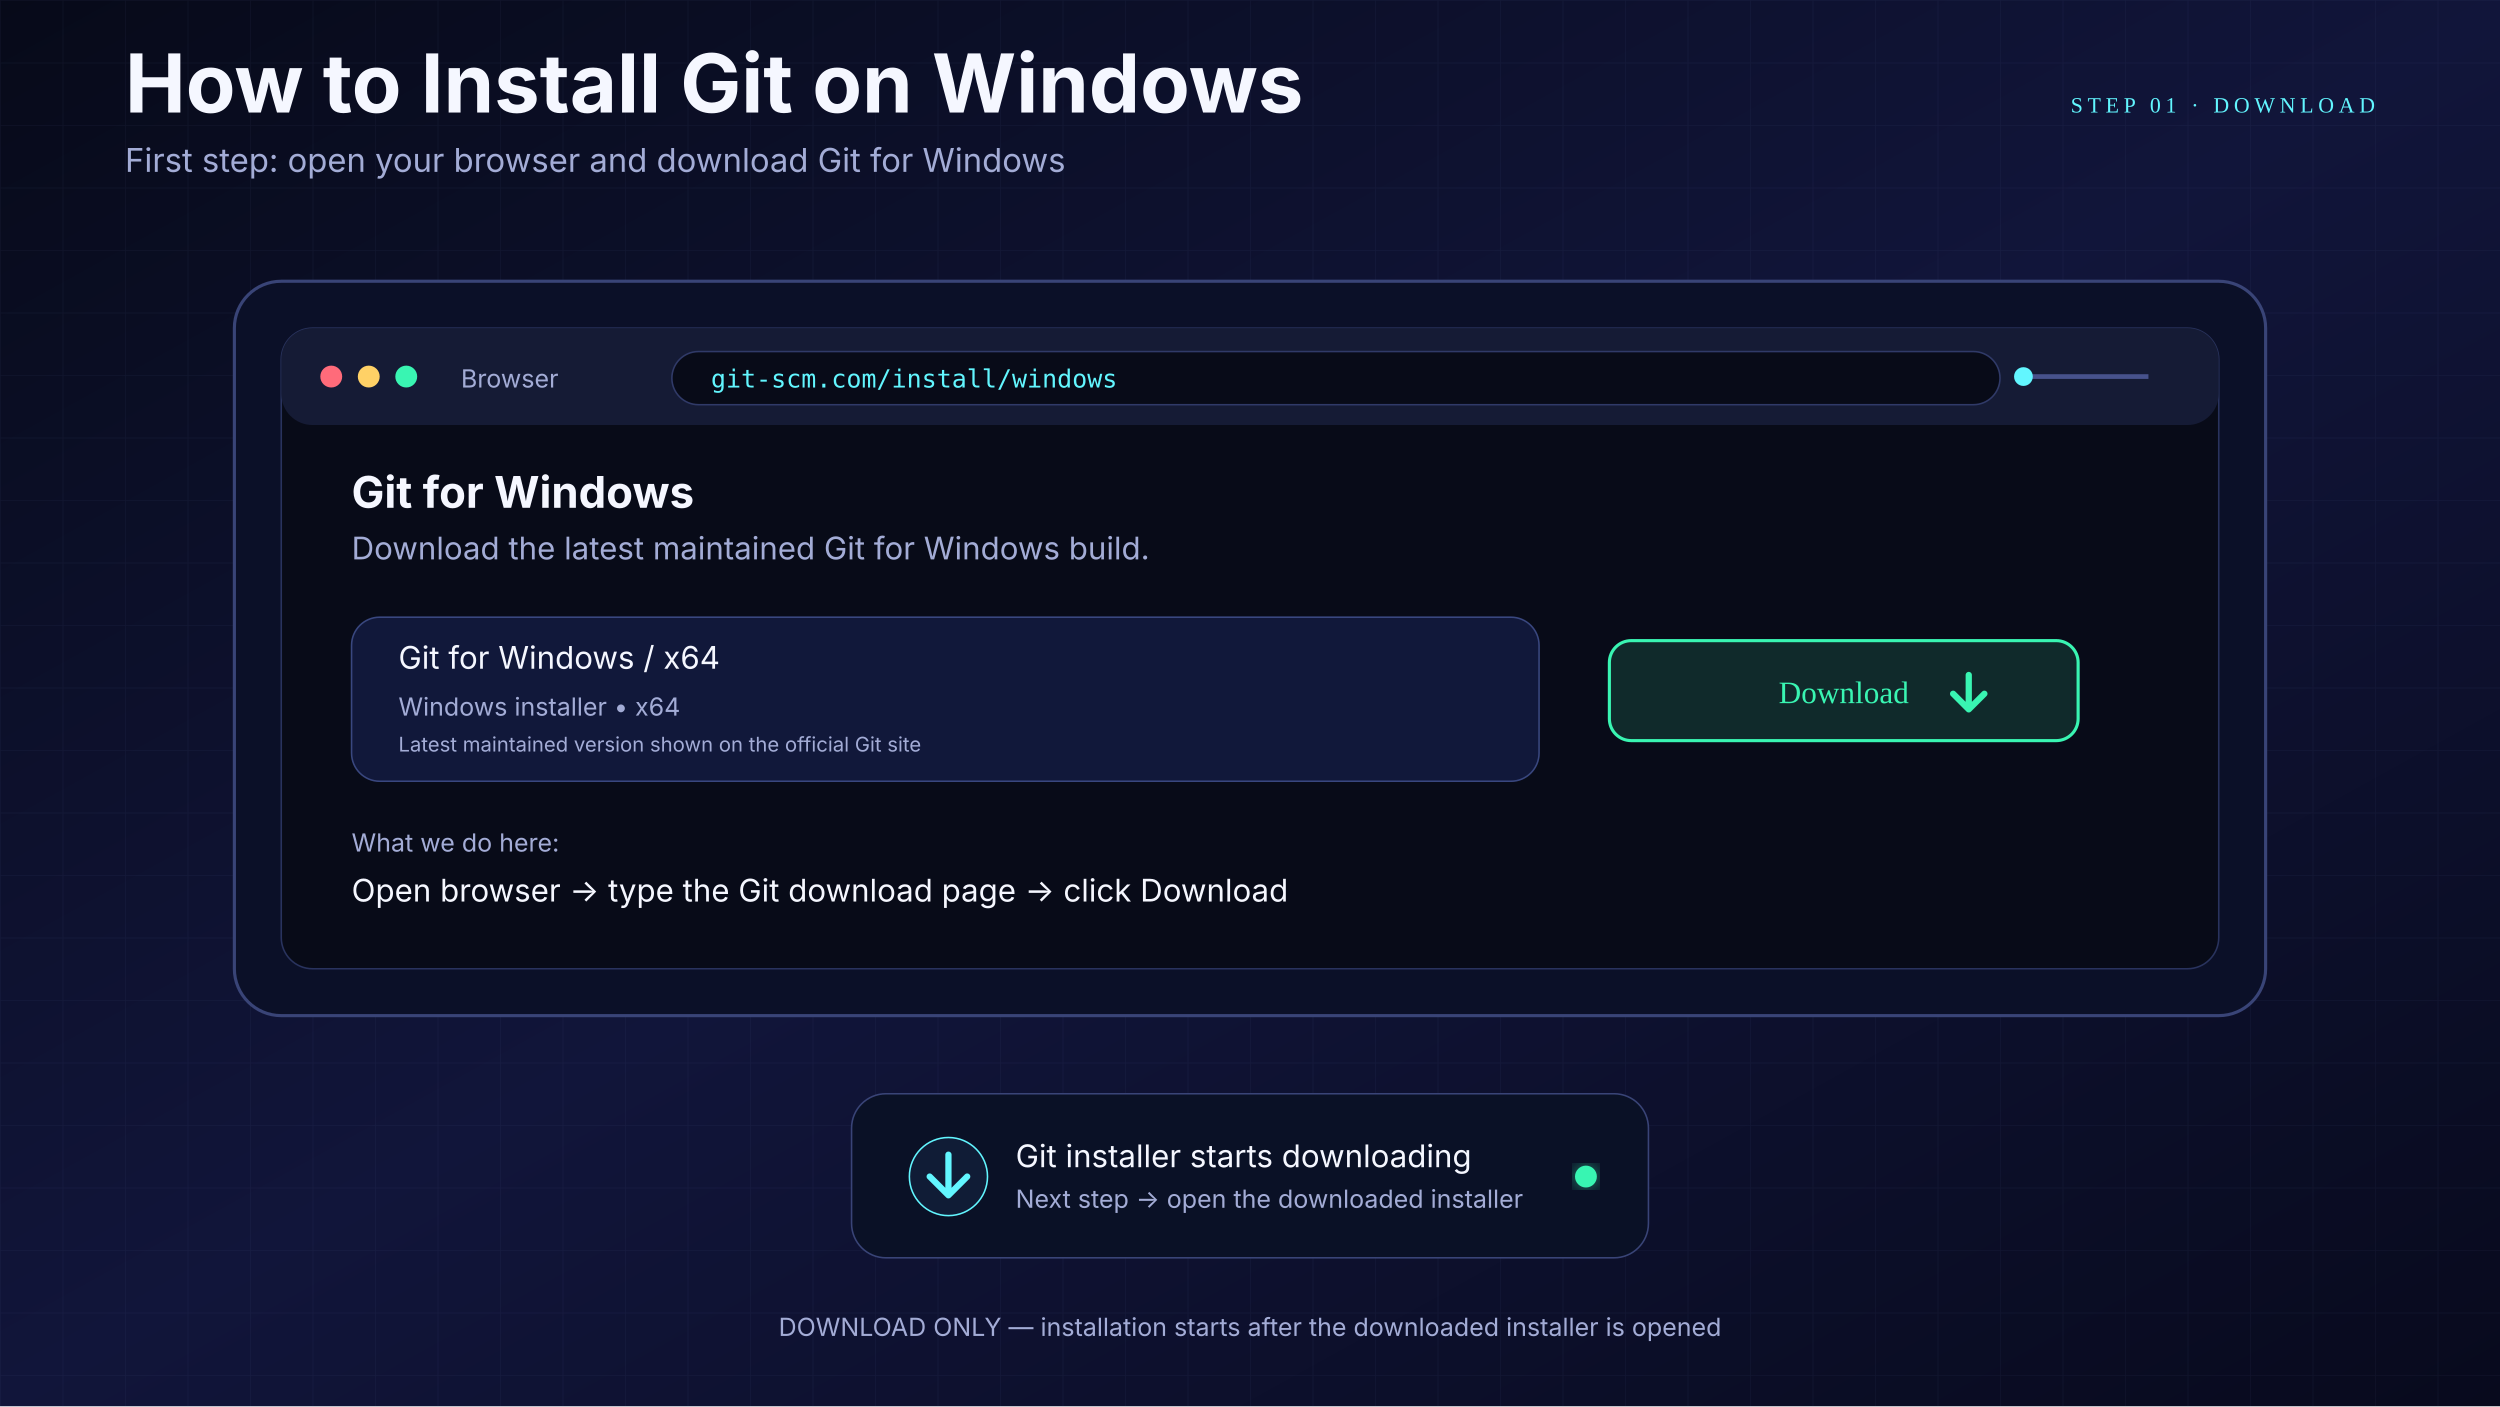
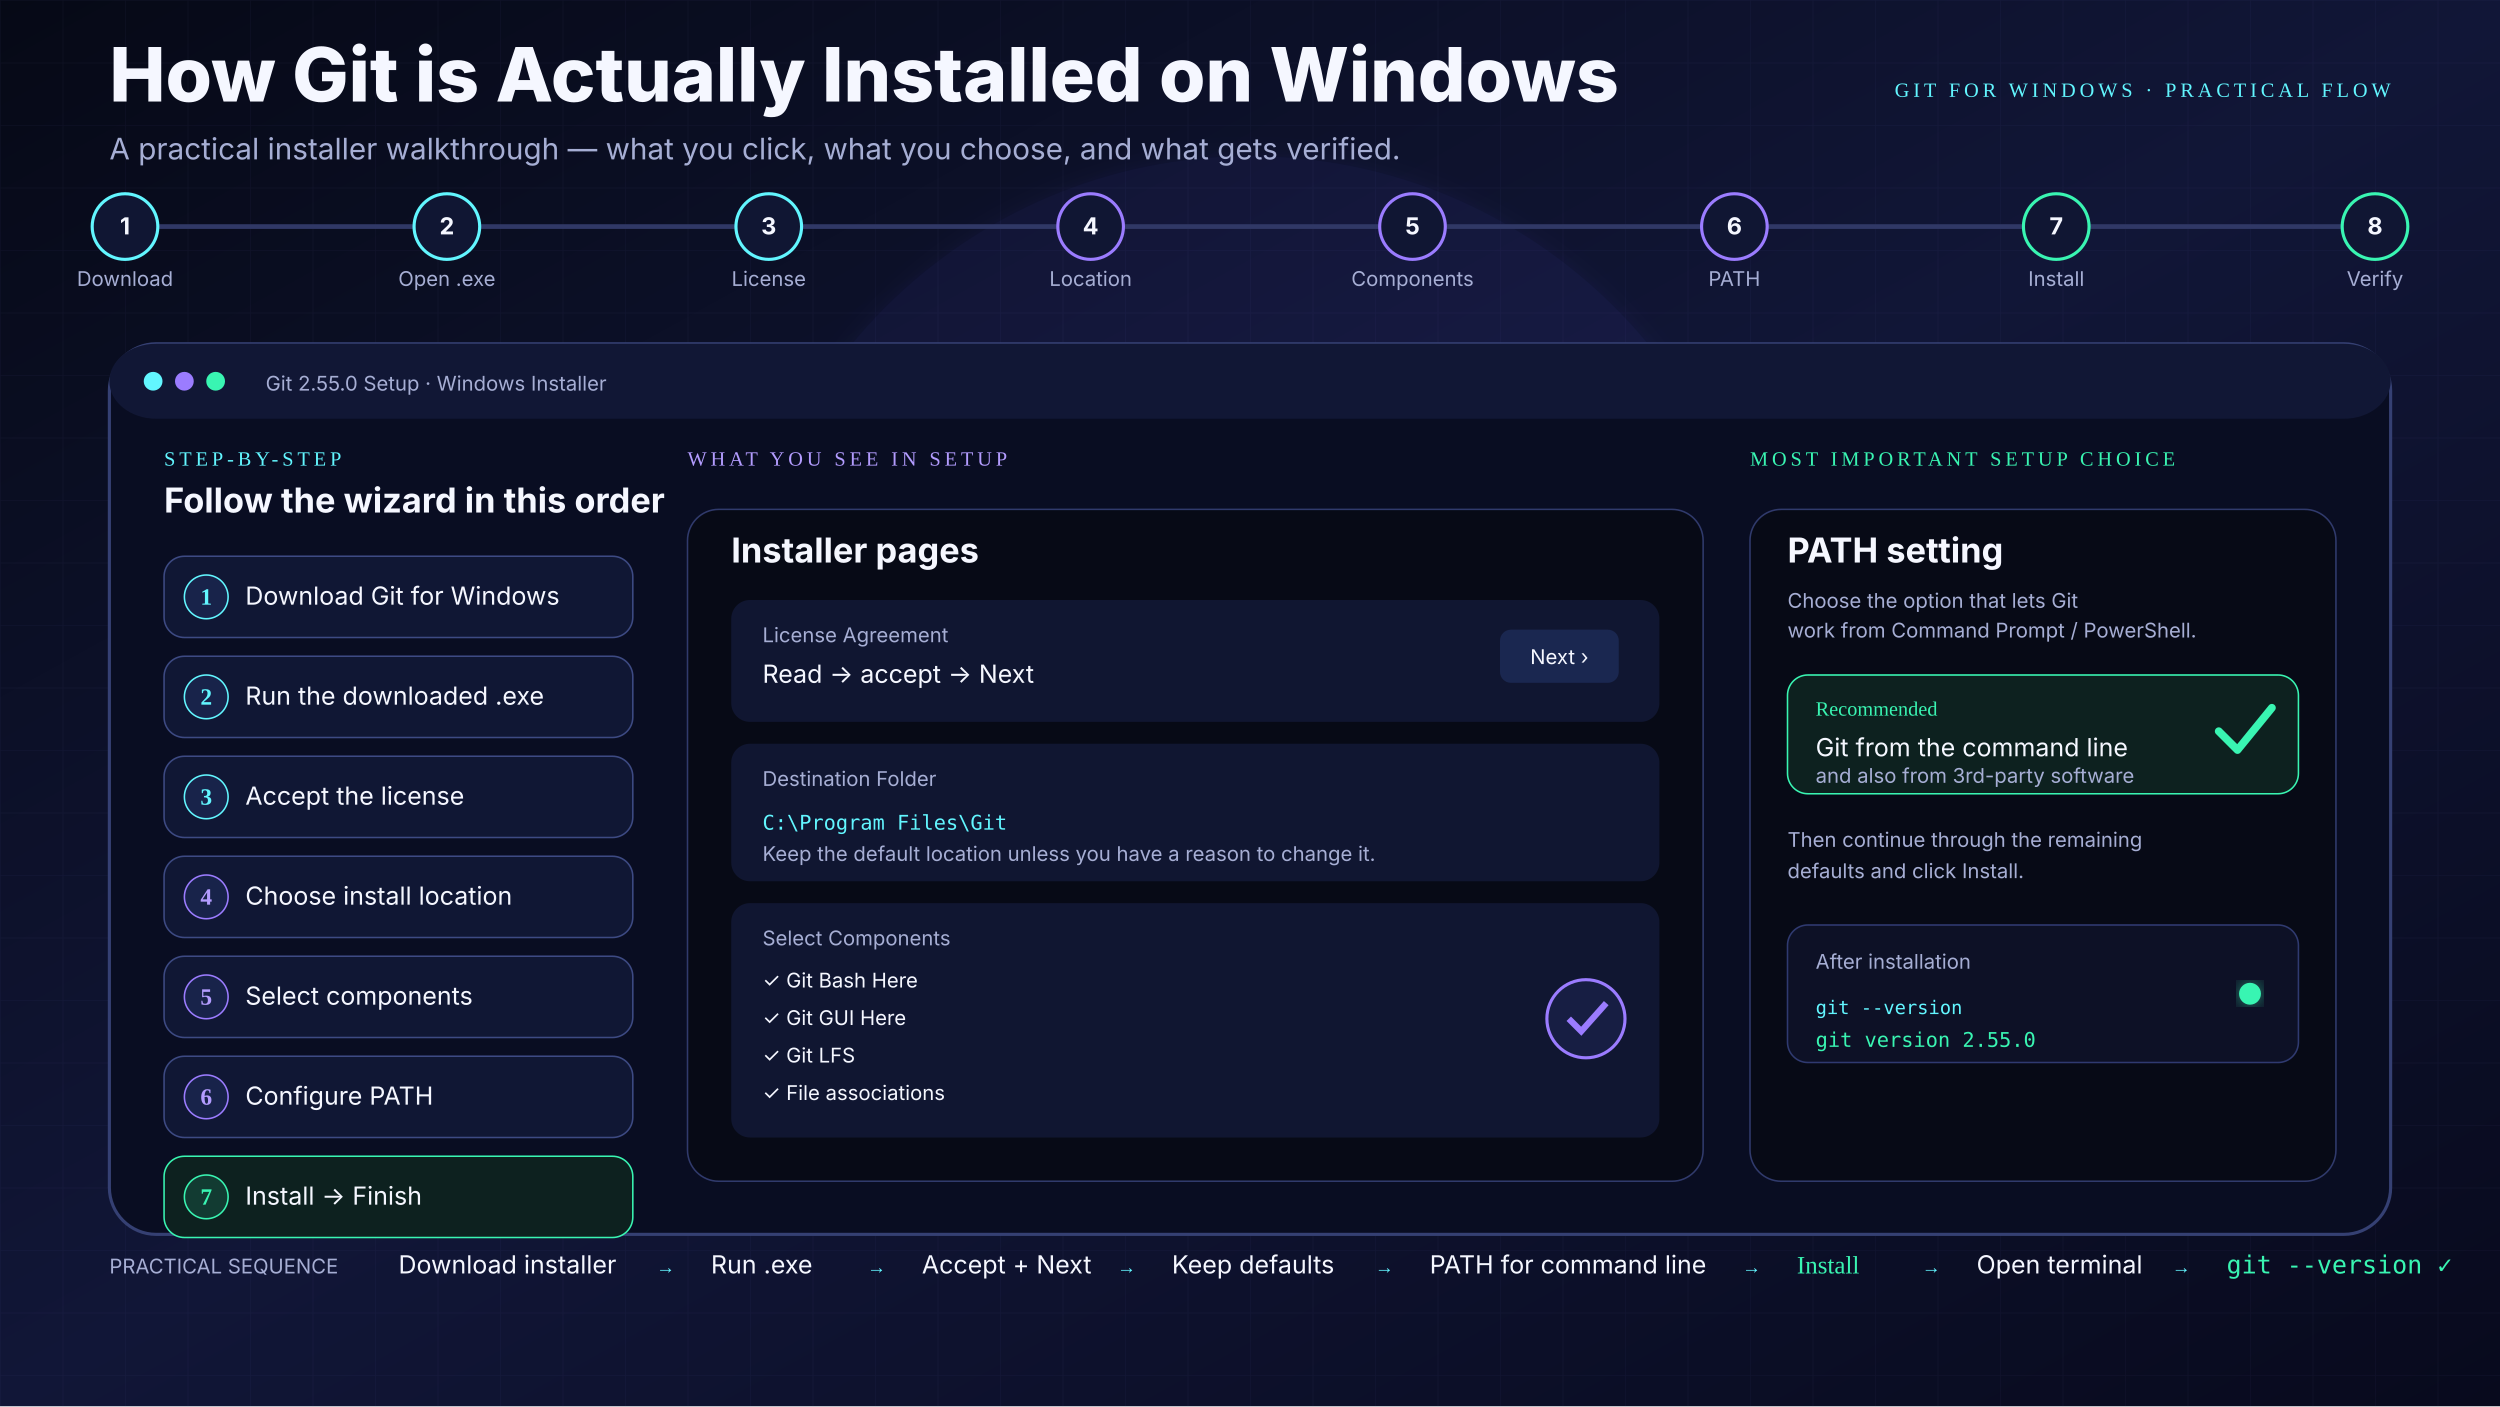
<svg xmlns="http://www.w3.org/2000/svg" width="1600" height="900" viewBox="0 0 1600 900">
  <defs>
    <linearGradient id="bg" x1="0" y1="0" x2="1" y2="1">
-       <stop stop-color="#070A19" />
-       <stop offset=".5" stop-color="#11153A" />
+       <stop stop-color="#060916" />
+       <stop offset=".5" stop-color="#111637" />
      <stop offset="1" stop-color="#080A1D" />
    </linearGradient>
    <linearGradient id="accent" x1="0" y1="0" x2="1" y2="0">
      <stop stop-color="#62F6FF" />
      <stop offset=".5" stop-color="#9B7CFF" />
      <stop offset="1" stop-color="#39F5B2" />
    </linearGradient>
    <filter id="glow">
      <feGaussianBlur stdDeviation="7" result="b" />
      <feMerge>
        <feMergeNode in="b" />
        <feMergeNode in="SourceGraphic" />
      </feMerge>
    </filter>
    <pattern id="grid" width="40" height="40" patternUnits="userSpaceOnUse">
-       <path d="M40 0H0V40" fill="none" stroke="#7882C7" stroke-opacity=".07" />
+       <path d="M40 0H0V40" fill="none" stroke="#7882C7" stroke-opacity=".06" />
    </pattern>
    <style>
-  .t{font-family:Inter,Segoe UI,Arial,sans-serif;fill:#F5F7FF}.m{font-family:Inter,Segoe UI,Arial,sans-serif;fill:#A3ACD6}.mono{font-family:ui-monospace,SFMono-Regular,Consolas,monospace}.cyan{fill:#62F6FF}.green{fill:#39F5B2}.purple{fill:#B39CFF}.label{font-size:14px;letter-spacing:3px}.title{font-size:52px;font-weight:750}.sub{font-size:21px}.step{font-size:16px;font-weight:700}.small{font-size:16px}.body{font-size:20px}.big{font-size:28px;font-weight:700}.tiny{font-size:13px}
-  </style>
+     .t{font-family:Inter,Segoe UI,Arial,sans-serif;fill:#F5F7FF}.m{font-family:Inter,Segoe UI,Arial,sans-serif;fill:#A6AED4}.mono{font-family:ui-monospace,SFMono-Regular,Consolas,monospace}.cyan{fill:#62F6FF}.green{fill:#39F5B2}.purple{fill:#B39CFF}.label{font-size:13px;letter-spacing:2.5px}.title{font-size:48px;font-weight:760}.sub{font-size:19px}.h{font-size:22px;font-weight:700}.body{font-size:16px}.tiny{font-size:13px}.step{font-size:15px;font-weight:700}
+   </style>
  </defs>
  <rect width="1600" height="900" fill="url(#bg)" />
  <rect width="1600" height="900" fill="url(#grid)" />
-   <text x="80" y="72" class="t title">How to Install Git on Windows</text>
-   <text x="80" y="110" class="m sub">First step: open your browser and download Git for Windows</text>
-   <text x="1520" y="72" text-anchor="end" class="cyan label">STEP 01 · DOWNLOAD</text>
-   <g transform="translate(150 180)">
-     <rect width="1300" height="470" rx="30" fill="#0B1028" stroke="#394477" stroke-width="2" />
-     <rect x="30" y="30" width="1240" height="410" rx="20" fill="#080B18" stroke="#29335E" />
-     <rect x="30" y="30" width="1240" height="62" rx="20" fill="#151B35" />
-     <circle cx="62" cy="61" r="7" fill="#FF6B7A" />
-     <circle cx="86" cy="61" r="7" fill="#FFD166" />
-     <circle cx="110" cy="61" r="7" fill="#39F5B2" />
-     <text x="145" y="68" class="m small">Browser</text>
-     <rect x="280" y="45" width="850" height="34" rx="17" fill="#080B18" stroke="#303A68" />
-     <text x="305" y="68" class="mono small cyan">git-scm.com/install/windows</text>
-     <path d="M1145 61h80" stroke="#47528C" stroke-width="3" />
-     <circle cx="1145" cy="61" r="6" fill="#62F6FF">
-       <animate attributeName="cx" values="1145;1225;1145" dur="1.8s" repeatCount="indefinite" />
-     </circle>
-     <text x="75" y="145" class="t big">Git for Windows</text>
-     <text x="75" y="178" class="m body">Download the latest maintained Git for Windows build.</text>
-     <rect x="75" y="215" width="760" height="105" rx="18" fill="#11183A" stroke="#39477F" />
-     <text x="105" y="248" class="t body">Git for Windows / x64</text>
-     <text x="105" y="278" class="m small">Windows installer • x64</text>
-     <text x="105" y="301" class="m tiny">Latest maintained version shown on the official Git site</text>
-     <rect x="880" y="230" width="300" height="64" rx="14" fill="#102A2B" stroke="#39F5B2" stroke-width="2" />
-     <text x="1030" y="270" text-anchor="middle" class="green body">Download</text>
-     <path d="M1110 252v20M1100 264l10 10 10-10" fill="none" stroke="#39F5B2" stroke-width="4" stroke-linecap="round" stroke-linejoin="round" />
-     <text x="75" y="365" class="m small">What we do here:</text>
-     <text x="75" y="397" class="t body">Open browser → type the Git download page → click Download</text>
+   <circle cx="800" cy="430" r="330" fill="#625CFF" opacity=".07" filter="url(#glow)" />
+   <text x="70" y="65" class="t title">How Git is Actually Installed on Windows</text>
+   <text x="70" y="102" class="m sub">A practical installer walkthrough — what you click, what you choose, and what gets verified.</text>
+   <text x="1530" y="62" text-anchor="end" class="cyan label">GIT FOR WINDOWS · PRACTICAL FLOW</text>
+   <line x1="80" y1="145" x2="1520" y2="145" stroke="#303866" stroke-width="3" />
+   <line x1="80" y1="145" x2="1520" y2="145" stroke="url(#accent)" stroke-width="3" stroke-dasharray="85 1355">
+     <animate attributeName="stroke-dashoffset" values="1440;0" dur="4.5s" repeatCount="indefinite" />
+   </line>
+   <g class="t step" text-anchor="middle">
+     <circle cx="80" cy="145" r="21" fill="#101633" stroke="#62F6FF" stroke-width="2" />
+     <text x="80" y="150">1</text>
+     <circle cx="286" cy="145" r="21" fill="#101633" stroke="#62F6FF" stroke-width="2" />
+     <text x="286" y="150">2</text>
+     <circle cx="492" cy="145" r="21" fill="#101633" stroke="#62F6FF" stroke-width="2" />
+     <text x="492" y="150">3</text>
+     <circle cx="698" cy="145" r="21" fill="#101633" stroke="#9B7CFF" stroke-width="2" />
+     <text x="698" y="150">4</text>
+     <circle cx="904" cy="145" r="21" fill="#101633" stroke="#9B7CFF" stroke-width="2" />
+     <text x="904" y="150">5</text>
+     <circle cx="1110" cy="145" r="21" fill="#101633" stroke="#9B7CFF" stroke-width="2" />
+     <text x="1110" y="150">6</text>
+     <circle cx="1316" cy="145" r="21" fill="#101633" stroke="#39F5B2" stroke-width="2" />
+     <text x="1316" y="150">7</text>
+     <circle cx="1520" cy="145" r="21" fill="#101633" stroke="#39F5B2" stroke-width="2" />
+     <text x="1520" y="150">8</text>
  </g>
-   <g transform="translate(545 700)">
-     <rect width="510" height="105" rx="22" fill="#0A1126" stroke="#394477" />
-     <circle cx="62" cy="53" r="25" fill="#101C36" stroke="#62F6FF" />
-     <path d="M62 39v25M50 53l12 12 12-12" stroke="#62F6FF" stroke-width="4" fill="none" stroke-linecap="round" stroke-linejoin="round" />
-     <text x="105" y="47" class="t body">Git installer starts downloading</text>
-     <text x="105" y="73" class="m small">Next step → open the downloaded installer</text>
-     <circle cx="470" cy="53" r="7" fill="#39F5B2" filter="url(#glow)">
-       <animate attributeName="cx" values="430;480;430" dur="1.6s" repeatCount="indefinite" />
-     </circle>
+   <g class="m tiny" text-anchor="middle">
+     <text x="80" y="183">Download</text>
+     <text x="286" y="183">Open .exe</text>
+     <text x="492" y="183">License</text>
+     <text x="698" y="183">Location</text>
+     <text x="904" y="183">Components</text>
+     <text x="1110" y="183">PATH</text>
+     <text x="1316" y="183">Install</text>
+     <text x="1520" y="183">Verify</text>
  </g>
-   <text x="800" y="855" text-anchor="middle" class="m small">DOWNLOAD ONLY — installation starts after the downloaded installer is opened</text>
+   <g transform="translate(70 220)">
+     <rect width="1460" height="570" rx="30" fill="#090D22" stroke="#354073" stroke-width="2" />
+     <rect x="0" y="0" width="1460" height="48" rx="30" fill="#111735" />
+     <circle cx="28" cy="24" r="6" fill="#62F6FF" />
+     <circle cx="48" cy="24" r="6" fill="#9B7CFF" />
+     <circle cx="68" cy="24" r="6" fill="#39F5B2" />
+     <text x="100" y="30" class="m tiny">Git 2.55.0 Setup · Windows Installer</text>
+     <g transform="translate(35 78)">
+       <text x="0" y="0" class="cyan label">STEP-BY-STEP</text>
+       <text x="0" y="30" class="t h">Follow the wizard in this order</text>
+       <g transform="translate(0 58)">
+         <rect width="300" height="52" rx="13" fill="#101734" stroke="#3D4A83" />
+         <circle cx="27" cy="26" r="14" fill="#18234A" stroke="#62F6FF" />
+         <text x="27" y="31" text-anchor="middle" class="cyan step">1</text>
+         <text x="52" y="31" class="t body">Download Git for Windows</text>
+         <rect y="64" width="300" height="52" rx="13" fill="#101734" stroke="#3D4A83" />
+         <circle cx="27" cy="90" r="14" fill="#18234A" stroke="#62F6FF" />
+         <text x="27" y="95" text-anchor="middle" class="cyan step">2</text>
+         <text x="52" y="95" class="t body">Run the downloaded .exe</text>
+         <rect y="128" width="300" height="52" rx="13" fill="#101734" stroke="#3D4A83" />
+         <circle cx="27" cy="154" r="14" fill="#18234A" stroke="#62F6FF" />
+         <text x="27" y="159" text-anchor="middle" class="cyan step">3</text>
+         <text x="52" y="159" class="t body">Accept the license</text>
+         <rect y="192" width="300" height="52" rx="13" fill="#101734" stroke="#3D4A83" />
+         <circle cx="27" cy="218" r="14" fill="#18234A" stroke="#9B7CFF" />
+         <text x="27" y="223" text-anchor="middle" class="purple step">4</text>
+         <text x="52" y="223" class="t body">Choose install location</text>
+         <rect y="256" width="300" height="52" rx="13" fill="#101734" stroke="#3D4A83" />
+         <circle cx="27" cy="282" r="14" fill="#18234A" stroke="#9B7CFF" />
+         <text x="27" y="287" text-anchor="middle" class="purple step">5</text>
+         <text x="52" y="287" class="t body">Select components</text>
+         <rect y="320" width="300" height="52" rx="13" fill="#101734" stroke="#3D4A83" />
+         <circle cx="27" cy="346" r="14" fill="#18234A" stroke="#9B7CFF" />
+         <text x="27" y="351" text-anchor="middle" class="purple step">6</text>
+         <text x="52" y="351" class="t body">Configure PATH</text>
+         <rect y="384" width="300" height="52" rx="13" fill="#0D211F" stroke="#39F5B2" />
+         <circle cx="27" cy="410" r="14" fill="#123B32" stroke="#39F5B2" />
+         <text x="27" y="415" text-anchor="middle" class="green step">7</text>
+         <text x="52" y="415" class="t body">Install → Finish</text>
+       </g>
+     </g>
+     <g transform="translate(370 78)">
+       <text x="0" y="0" class="purple label">WHAT YOU SEE IN SETUP</text>
+       <rect x="0" y="28" width="650" height="430" rx="20" fill="#070A16" stroke="#303A6C" />
+       <text x="28" y="62" class="t h">Installer pages</text>
+       <rect x="28" y="86" width="594" height="78" rx="12" fill="#101631" />
+       <text x="48" y="113" class="m tiny">License Agreement</text>
+       <text x="48" y="139" class="t body">Read → accept → Next</text>
+       <rect x="520" y="105" width="76" height="34" rx="7" fill="#1A2750" />
+       <text x="558" y="127" text-anchor="middle" class="t tiny">Next ›</text>
+       <rect x="28" y="178" width="594" height="88" rx="12" fill="#101631" />
+       <text x="48" y="205" class="m tiny">Destination Folder</text>
+       <text x="48" y="233" class="mono tiny cyan">C:\Program Files\Git</text>
+       <text x="48" y="253" class="m tiny">Keep the default location unless you have a reason to change it.</text>
+       <rect x="28" y="280" width="594" height="150" rx="12" fill="#101631" />
+       <text x="48" y="307" class="m tiny">Select Components</text>
+       <text x="48" y="334" class="t tiny">✓ Git Bash Here</text>
+       <text x="48" y="358" class="t tiny">✓ Git GUI Here</text>
+       <text x="48" y="382" class="t tiny">✓ Git LFS</text>
+       <text x="48" y="406" class="t tiny">✓ File associations</text>
+       <circle cx="575" cy="354" r="25" fill="#171E43" stroke="#9B7CFF" stroke-width="2">
+         <animate attributeName="r" values="21;28;21" dur="1.8s" repeatCount="indefinite" />
+       </circle>
+       <path d="M564 354l8 8 16-18" fill="none" stroke="#9B7CFF" stroke-width="4" />
+     </g>
+     <g transform="translate(1050 78)">
+       <text x="0" y="0" class="green label">MOST IMPORTANT SETUP CHOICE</text>
+       <rect x="0" y="28" width="375" height="430" rx="20" fill="#070A16" stroke="#303A6C" />
+       <text x="24" y="62" class="t h">PATH setting</text>
+       <text x="24" y="91" class="m tiny">Choose the option that lets Git</text>
+       <text x="24" y="110" class="m tiny">work from Command Prompt / PowerShell.</text>
+       <rect x="24" y="134" width="327" height="76" rx="13" fill="#0D211F" stroke="#39F5B2" />
+       <text x="42" y="160" class="green tiny">Recommended</text>
+       <text x="42" y="186" class="t body">Git from the command line</text>
+       <text x="42" y="203" class="m tiny">and also from 3rd-party software</text>
+       <path d="M300 170l12 12 22-27" fill="none" stroke="#39F5B2" stroke-width="5" stroke-linecap="round" stroke-linejoin="round" />
+       <text x="24" y="244" class="m tiny">Then continue through the remaining</text>
+       <text x="24" y="264" class="m tiny">defaults and click Install.</text>
+       <rect x="24" y="294" width="327" height="88" rx="13" fill="#0D1126" stroke="#2F3A70" />
+       <text x="42" y="322" class="m tiny">After installation</text>
+       <text x="42" y="351" class="mono small cyan">git --version</text>
+       <text x="42" y="372" class="mono tiny green">git version 2.55.0</text>
+       <circle cx="320" cy="338" r="7" fill="#39F5B2" filter="url(#glow)">
+         <animate attributeName="opacity" values=".3;1;.3" dur="1.3s" repeatCount="indefinite" />
+       </circle>
+     </g>
+   </g>
+   <g transform="translate(70 815)">
+     <text x="0" y="0" class="m tiny">PRACTICAL SEQUENCE</text>
+     <text x="185" y="0" class="t body">Download installer</text>
+     <text x="350" y="0" class="cyan">→</text>
+     <text x="385" y="0" class="t body">Run .exe</text>
+     <text x="485" y="0" class="cyan">→</text>
+     <text x="520" y="0" class="t body">Accept + Next</text>
+     <text x="645" y="0" class="cyan">→</text>
+     <text x="680" y="0" class="t body">Keep defaults</text>
+     <text x="810" y="0" class="cyan">→</text>
+     <text x="845" y="0" class="t body">PATH for command line</text>
+     <text x="1045" y="0" class="cyan">→</text>
+     <text x="1080" y="0" class="green body">Install</text>
+     <text x="1160" y="0" class="cyan">→</text>
+     <text x="1195" y="0" class="t body">Open terminal</text>
+     <text x="1320" y="0" class="cyan">→</text>
+     <text x="1355" y="0" class="mono green body">git --version ✓</text>
+   </g>
</svg>
